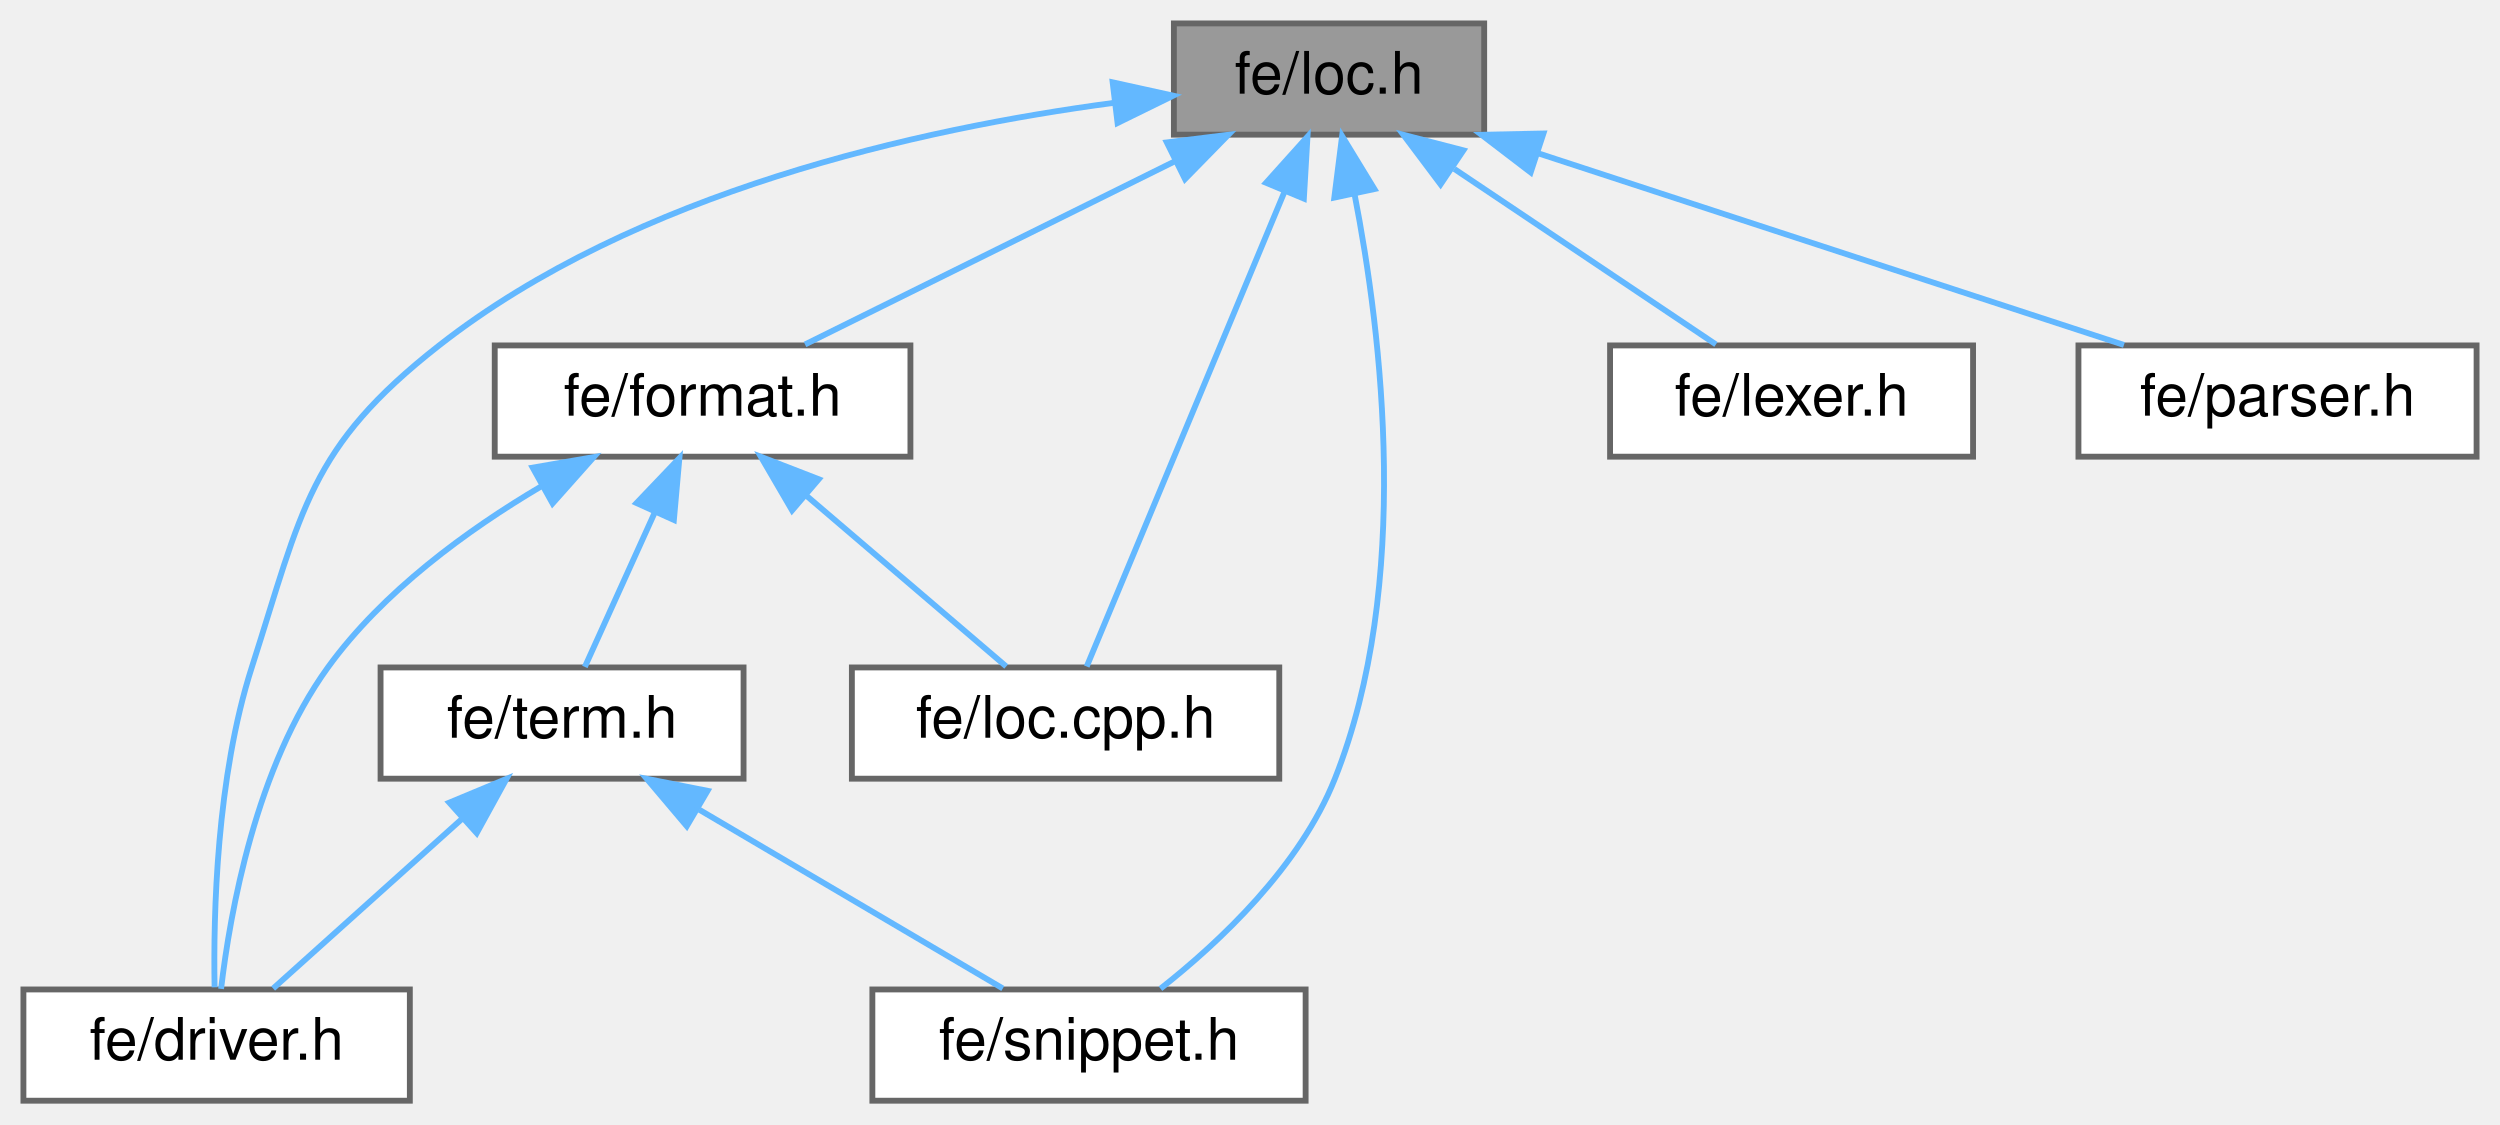
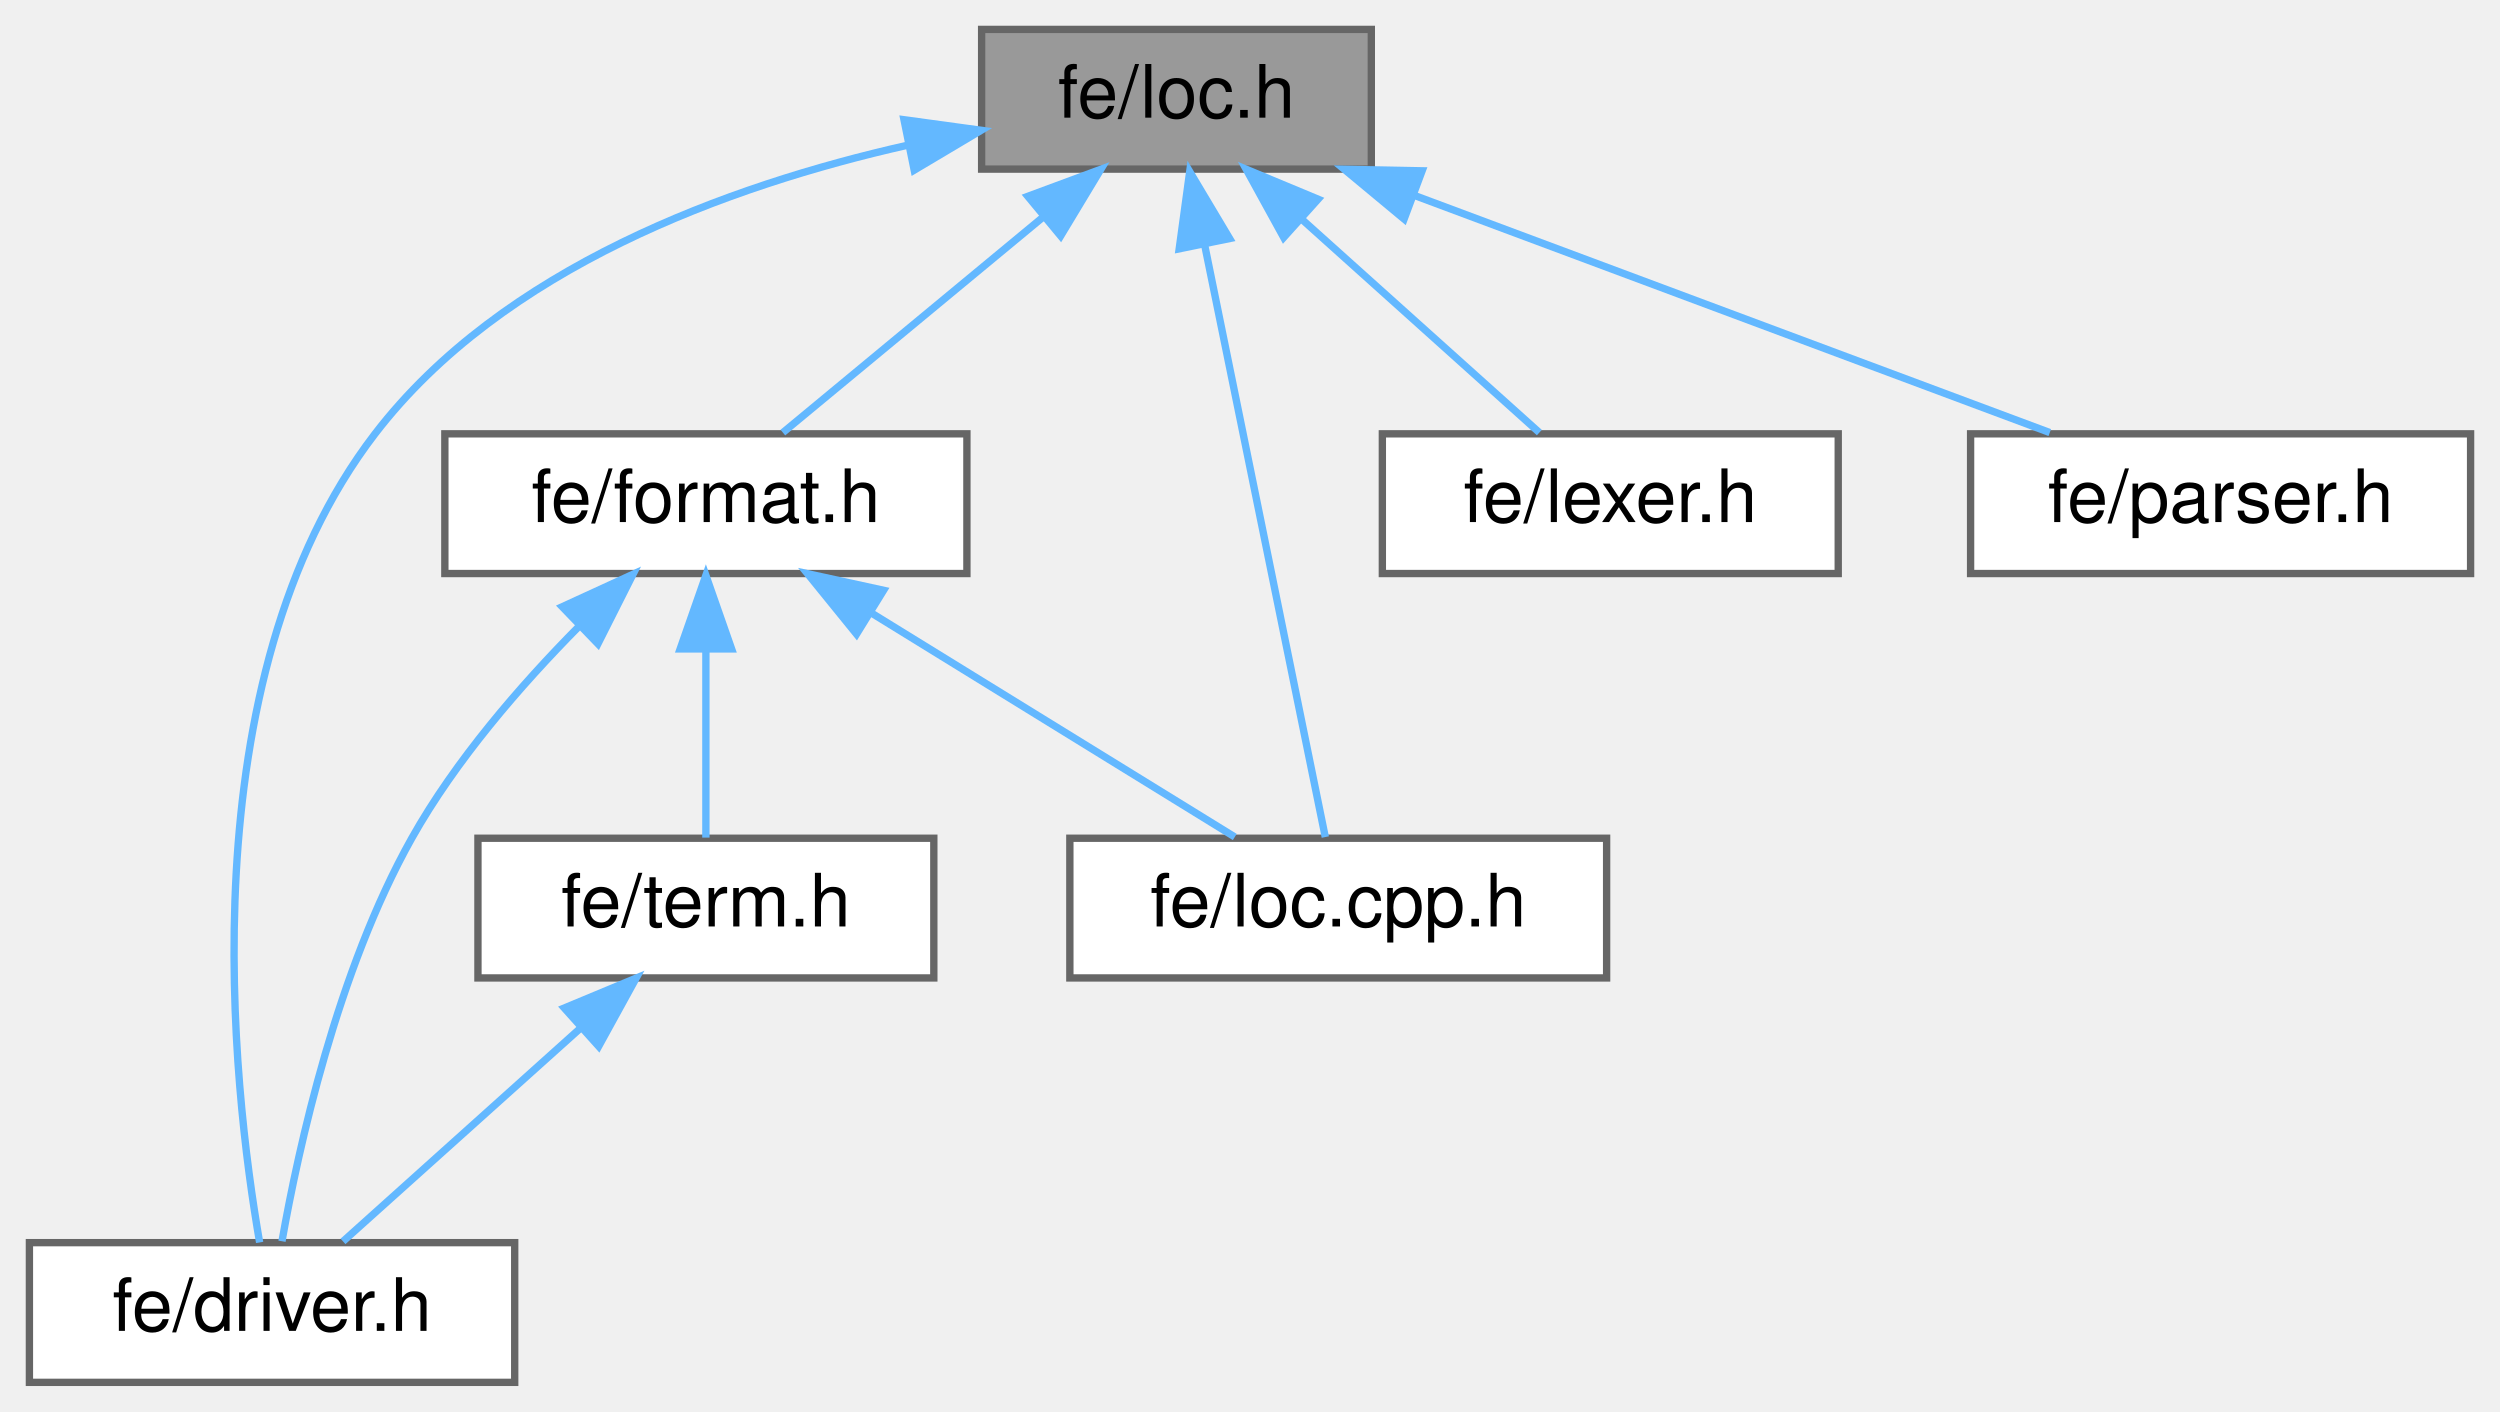
- <svg xmlns="http://www.w3.org/2000/svg" xmlns:xlink="http://www.w3.org/1999/xlink" width="427pt" height="192pt" viewBox="0.00 0.00 427.00 192.00">
+ <svg xmlns="http://www.w3.org/2000/svg" xmlns:xlink="http://www.w3.org/1999/xlink" width="340pt" height="192pt" viewBox="0.00 0.00 340.00 192.00">
  <g id="graph0" class="graph" transform="scale(1 1) rotate(0) translate(4 188)">
    <g id="Node000001" class="node">
      <g id="a_Node000001">
        <a xlink:title=" ">
-           <polygon fill="#999999" stroke="#666666" points="249.5,-184 196.5,-184 196.5,-165 249.5,-165 249.5,-184" />
-           <text text-anchor="middle" x="223" y="-172" font-family="Helvetica,sans-Serif" font-size="10.00">fe/loc.h</text>
+           <polygon fill="#999999" stroke="#666666" points="182.5,-184 129.5,-184 129.5,-165 182.5,-165 182.5,-184" />
+           <text text-anchor="middle" x="156" y="-172" font-family="Helvetica,sans-Serif" font-size="10.00">fe/loc.h</text>
        </a>
      </g>
    </g>
    <g id="Node000002" class="node">
      <g id="a_Node000002">
        <a xlink:href="driver_8h.html" target="_top" xlink:title=" ">
          <polygon fill="white" stroke="#666666" points="66,-19 0,-19 0,0 66,0 66,-19" />
          <text text-anchor="middle" x="33" y="-7" font-family="Helvetica,sans-Serif" font-size="10.00">fe/driver.h</text>
        </a>
      </g>
    </g>
    <g id="edge1_Node000001_Node000002" class="edge">
      <g id="a_edge1_Node000001_Node000002">
        <a xlink:title=" ">
-           <path fill="none" stroke="#63b8ff" d="M186.2,-170.43C153.04,-166.01 104.5,-155.23 71,-129 48.73,-111.56 47.64,-100.93 39,-74 32.98,-55.23 32.43,-31.86 32.65,-19.37" />
-           <polygon fill="#63b8ff" stroke="#63b8ff" points="186.04,-173.94 196.39,-171.66 186.88,-166.99 186.04,-173.94" />
+           <path fill="none" stroke="#63b8ff" d="M119.42,-168.25C95.01,-162.74 64.32,-151.55 47,-129 21.26,-95.48 27.65,-40.13 31.31,-19.03" />
+           <polygon fill="#63b8ff" stroke="#63b8ff" points="118.94,-171.72 129.44,-170.28 120.33,-164.86 118.94,-171.72" />
        </a>
      </g>
    </g>
    <g id="Node000003" class="node">
      <g id="a_Node000003">
        <a xlink:href="format_8h.html" target="_top" xlink:title=" ">
-           <polygon fill="white" stroke="#666666" points="151.5,-129 80.5,-129 80.5,-110 151.5,-110 151.5,-129" />
-           <text text-anchor="middle" x="116" y="-117" font-family="Helvetica,sans-Serif" font-size="10.00">fe/format.h</text>
+           <polygon fill="white" stroke="#666666" points="127.5,-129 56.5,-129 56.5,-110 127.5,-110 127.5,-129" />
+           <text text-anchor="middle" x="92" y="-117" font-family="Helvetica,sans-Serif" font-size="10.00">fe/format.h</text>
        </a>
      </g>
    </g>
    <g id="edge2_Node000001_Node000003" class="edge">
      <g id="a_edge2_Node000001_Node000003">
        <a xlink:title=" ">
-           <path fill="none" stroke="#63b8ff" d="M196.76,-160.5C177.07,-150.75 150.68,-137.68 133.5,-129.17" />
-           <polygon fill="#63b8ff" stroke="#63b8ff" points="195.29,-163.68 205.81,-164.98 198.4,-157.41 195.29,-163.68" />
+           <path fill="none" stroke="#63b8ff" d="M138.01,-158.6C126.54,-149.11 112.09,-137.13 102.47,-129.17" />
+           <polygon fill="#63b8ff" stroke="#63b8ff" points="135.78,-161.3 145.72,-164.98 140.25,-155.91 135.78,-161.3" />
        </a>
      </g>
    </g>
    <g id="Node000004" class="node">
      <g id="a_Node000004">
        <a xlink:href="loc_8cpp_8h.html" target="_top" xlink:title=" ">
          <polygon fill="white" stroke="#666666" points="214.5,-74 141.5,-74 141.5,-55 214.5,-55 214.5,-74" />
          <text text-anchor="middle" x="178" y="-62" font-family="Helvetica,sans-Serif" font-size="10.00">fe/loc.cpp.h</text>
        </a>
      </g>
    </g>
-     <g id="edge9_Node000001_Node000004" class="edge">
-       <g id="a_edge9_Node000001_Node000004">
+     <g id="edge8_Node000001_Node000004" class="edge">
+       <g id="a_edge8_Node000001_Node000004">
        <a xlink:title=" ">
-           <path fill="none" stroke="#63b8ff" d="M215.34,-155.12C205.53,-131.56 188.9,-91.66 181.61,-74.16" />
-           <polygon fill="#63b8ff" stroke="#63b8ff" points="212.24,-156.78 219.32,-164.66 218.7,-154.08 212.24,-156.78" />
+           <path fill="none" stroke="#63b8ff" d="M159.81,-154.8C164.62,-131.2 172.69,-91.58 176.24,-74.16" />
+           <polygon fill="#63b8ff" stroke="#63b8ff" points="156.37,-154.16 157.8,-164.66 163.23,-155.56 156.37,-154.16" />
        </a>
      </g>
    </g>
    <g id="Node000006" class="node">
      <g id="a_Node000006">
-         <a xlink:href="snippet_8h.html" target="_top" xlink:title=" ">
-           <polygon fill="white" stroke="#666666" points="219,-19 145,-19 145,0 219,0 219,-19" />
-           <text text-anchor="middle" x="182" y="-7" font-family="Helvetica,sans-Serif" font-size="10.00">fe/snippet.h</text>
+         <a xlink:href="lexer_8h.html" target="_top" xlink:title=" ">
+           <polygon fill="white" stroke="#666666" points="246,-129 184,-129 184,-110 246,-110 246,-129" />
+           <text text-anchor="middle" x="215" y="-117" font-family="Helvetica,sans-Serif" font-size="10.00">fe/lexer.h</text>
        </a>
      </g>
    </g>
-     <g id="edge11_Node000001_Node000006" class="edge">
-       <g id="a_edge11_Node000001_Node000006">
+     <g id="edge7_Node000001_Node000006" class="edge">
+       <g id="a_edge7_Node000001_Node000006">
        <a xlink:title=" ">
-           <path fill="none" stroke="#63b8ff" d="M227.35,-154.86C232.04,-130.82 237.18,-88.18 224,-55 218.04,-39.99 204.35,-27.12 194.21,-19.14" />
-           <polygon fill="#63b8ff" stroke="#63b8ff" points="223.9,-154.25 225.23,-164.76 230.75,-155.71 223.9,-154.25" />
+           <path fill="none" stroke="#63b8ff" d="M173.2,-158.04C183.67,-148.64 196.65,-136.98 205.35,-129.17" />
+           <polygon fill="#63b8ff" stroke="#63b8ff" points="170.58,-155.7 165.48,-164.98 175.26,-160.91 170.58,-155.7" />
        </a>
      </g>
    </g>
    <g id="Node000007" class="node">
      <g id="a_Node000007">
-         <a xlink:href="lexer_8h.html" target="_top" xlink:title=" ">
-           <polygon fill="white" stroke="#666666" points="333,-129 271,-129 271,-110 333,-110 333,-129" />
-           <text text-anchor="middle" x="302" y="-117" font-family="Helvetica,sans-Serif" font-size="10.00">fe/lexer.h</text>
+         <a xlink:href="parser_8h.html" target="_top" xlink:title=" ">
+           <polygon fill="white" stroke="#666666" points="332,-129 264,-129 264,-110 332,-110 332,-129" />
+           <text text-anchor="middle" x="298" y="-117" font-family="Helvetica,sans-Serif" font-size="10.00">fe/parser.h</text>
        </a>
      </g>
    </g>
-     <g id="edge8_Node000001_Node000007" class="edge">
-       <g id="a_edge8_Node000001_Node000007">
+     <g id="edge9_Node000001_Node000007" class="edge">
+       <g id="a_edge9_Node000001_Node000007">
        <a xlink:title=" ">
-           <path fill="none" stroke="#63b8ff" d="M244.39,-159.15C258.67,-149.57 276.97,-137.29 289.08,-129.17" />
-           <polygon fill="#63b8ff" stroke="#63b8ff" points="242.05,-156.51 235.69,-164.98 245.95,-162.32 242.05,-156.51" />
-         </a>
-       </g>
-     </g>
-     <g id="Node000008" class="node">
-       <g id="a_Node000008">
-         <a xlink:href="parser_8h.html" target="_top" xlink:title=" ">
-           <polygon fill="white" stroke="#666666" points="419,-129 351,-129 351,-110 419,-110 419,-129" />
-           <text text-anchor="middle" x="385" y="-117" font-family="Helvetica,sans-Serif" font-size="10.00">fe/parser.h</text>
-         </a>
-       </g>
-     </g>
-     <g id="edge10_Node000001_Node000008" class="edge">
-       <g id="a_edge10_Node000001_Node000008">
-         <a xlink:title=" ">
-           <path fill="none" stroke="#63b8ff" d="M258.77,-161.8C289,-151.91 331.61,-137.97 358.77,-129.08" />
-           <polygon fill="#63b8ff" stroke="#63b8ff" points="257.44,-158.55 249.03,-164.98 259.62,-165.2 257.44,-158.55" />
+           <path fill="none" stroke="#63b8ff" d="M188.36,-161.42C214.71,-151.59 251.26,-137.95 274.77,-129.17" />
+           <polygon fill="#63b8ff" stroke="#63b8ff" points="186.96,-158.21 178.81,-164.98 189.41,-164.77 186.96,-158.21" />
        </a>
      </g>
    </g>
    <g id="edge3_Node000003_Node000002" class="edge">
      <g id="a_edge3_Node000003_Node000002">
        <a xlink:title=" ">
-           <path fill="none" stroke="#63b8ff" d="M88.52,-104.98C75.77,-97.45 61.39,-86.96 52,-74 39.71,-57.04 35.29,-32.1 33.76,-19.1" />
-           <polygon fill="#63b8ff" stroke="#63b8ff" points="86.98,-108.13 97.42,-109.93 90.38,-102.01 86.98,-108.13" />
+           <path fill="none" stroke="#63b8ff" d="M74.69,-102.76C66.82,-94.8 57.95,-84.6 52,-74 41.86,-55.94 36.59,-31.88 34.35,-19.19" />
+           <polygon fill="#63b8ff" stroke="#63b8ff" points="72.46,-105.48 82.09,-109.9 77.32,-100.44 72.46,-105.48" />
        </a>
      </g>
    </g>
    <g id="edge4_Node000003_Node000004" class="edge">
      <g id="a_edge4_Node000003_Node000004">
        <a xlink:title=" ">
-           <path fill="none" stroke="#63b8ff" d="M133.75,-103.32C144.81,-93.87 158.63,-82.06 167.86,-74.17" />
-           <polygon fill="#63b8ff" stroke="#63b8ff" points="131.29,-100.83 125.96,-109.98 135.84,-106.15 131.29,-100.83" />
+           <path fill="none" stroke="#63b8ff" d="M114.4,-104.7C130.07,-95.04 150.51,-82.44 163.93,-74.17" />
+           <polygon fill="#63b8ff" stroke="#63b8ff" points="112.49,-101.76 105.82,-109.98 116.17,-107.72 112.49,-101.76" />
        </a>
      </g>
    </g>
    <g id="Node000005" class="node">
      <g id="a_Node000005">
        <a xlink:href="term_8h.html" target="_top" xlink:title=" ">
          <polygon fill="white" stroke="#666666" points="123,-74 61,-74 61,-55 123,-55 123,-74" />
          <text text-anchor="middle" x="92" y="-62" font-family="Helvetica,sans-Serif" font-size="10.00">fe/term.h</text>
        </a>
      </g>
    </g>
    <g id="edge5_Node000003_Node000005" class="edge">
      <g id="a_edge5_Node000003_Node000005">
        <a xlink:title=" ">
-           <path fill="none" stroke="#63b8ff" d="M107.86,-100.53C103.82,-91.6 99.12,-81.22 95.89,-74.09" />
-           <polygon fill="#63b8ff" stroke="#63b8ff" points="104.72,-102.08 112.04,-109.75 111.1,-99.19 104.72,-102.08" />
+           <path fill="none" stroke="#63b8ff" d="M92,-99.66C92,-90.93 92,-80.99 92,-74.09" />
+           <polygon fill="#63b8ff" stroke="#63b8ff" points="88.5,-99.75 92,-109.75 95.5,-99.75 88.5,-99.75" />
        </a>
      </g>
    </g>
    <g id="edge6_Node000005_Node000002" class="edge">
      <g id="a_edge6_Node000005_Node000002">
        <a xlink:title=" ">
          <path fill="none" stroke="#63b8ff" d="M74.8,-48.04C64.33,-38.64 51.35,-26.98 42.65,-19.17" />
          <polygon fill="#63b8ff" stroke="#63b8ff" points="72.74,-50.91 82.52,-54.98 77.42,-45.7 72.74,-50.91" />
        </a>
      </g>
    </g>
-     <g id="edge7_Node000005_Node000006" class="edge">
-       <g id="a_edge7_Node000005_Node000006">
-         <a xlink:title=" ">
-           <path fill="none" stroke="#63b8ff" d="M115.44,-49.7C131.84,-40.04 153.23,-27.44 167.28,-19.17" />
-           <polygon fill="#63b8ff" stroke="#63b8ff" points="113.3,-46.89 106.46,-54.98 116.85,-52.93 113.3,-46.89" />
-         </a>
-       </g>
-     </g>
  </g>
</svg>
